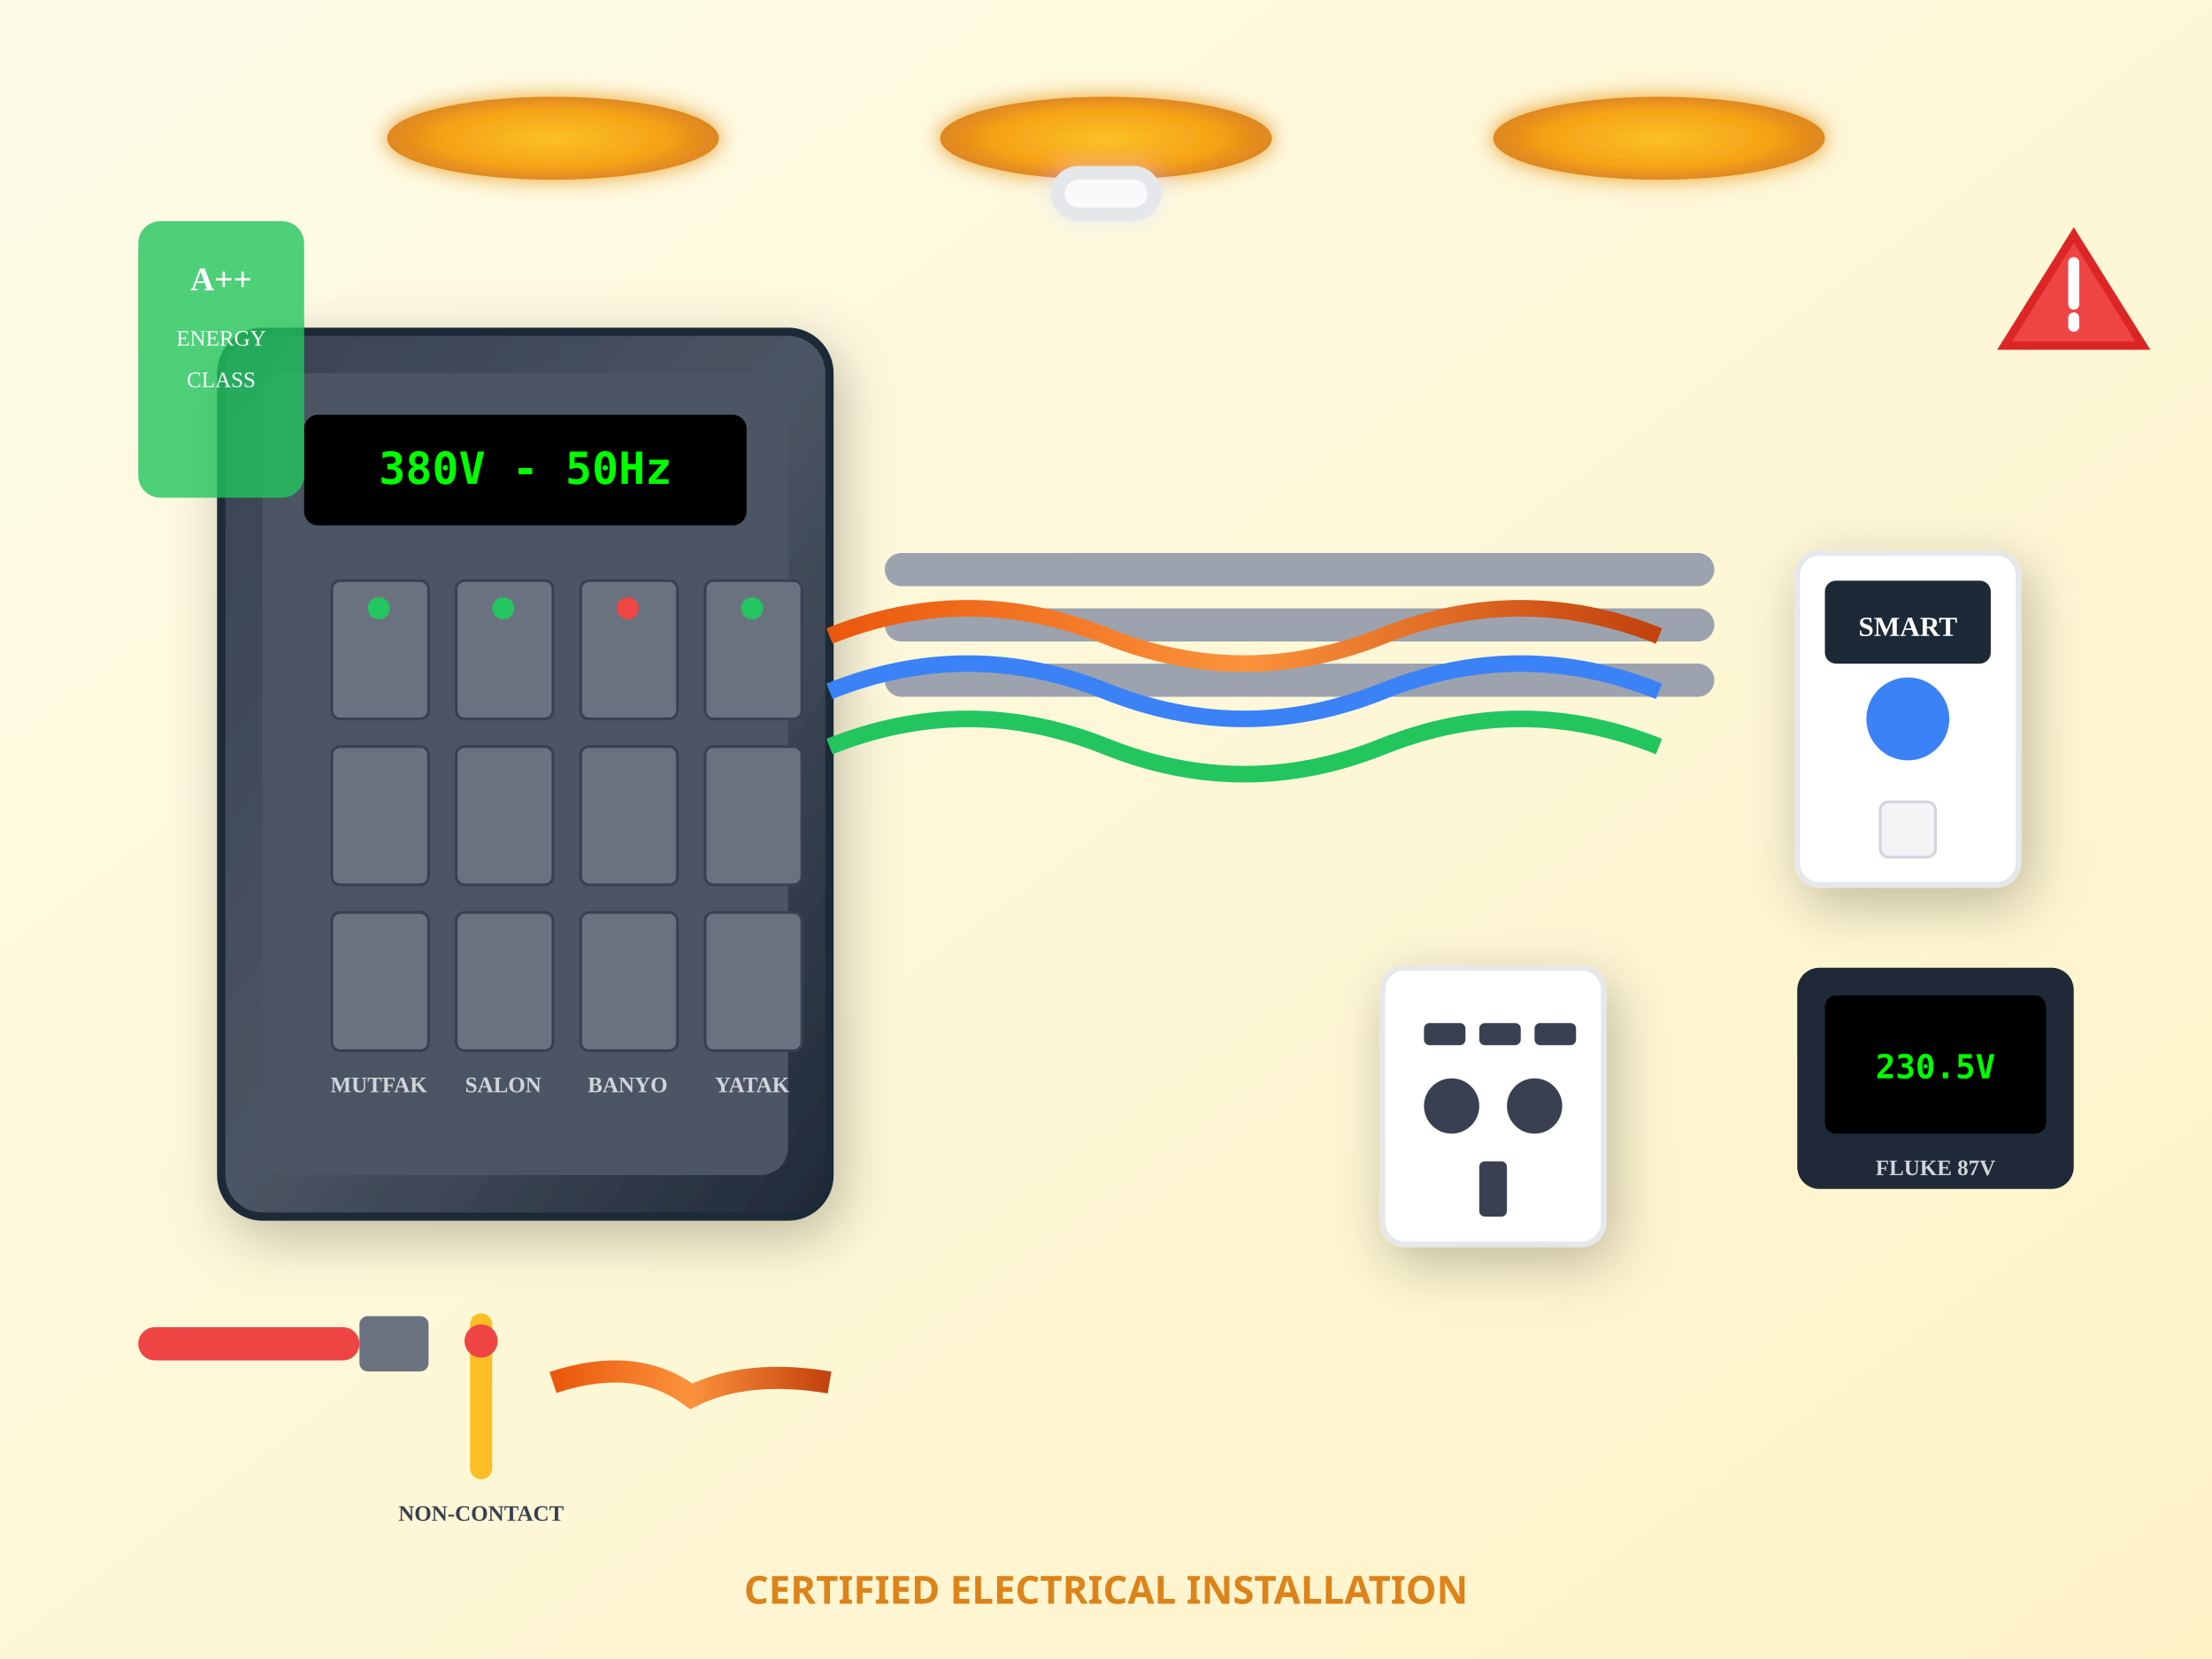
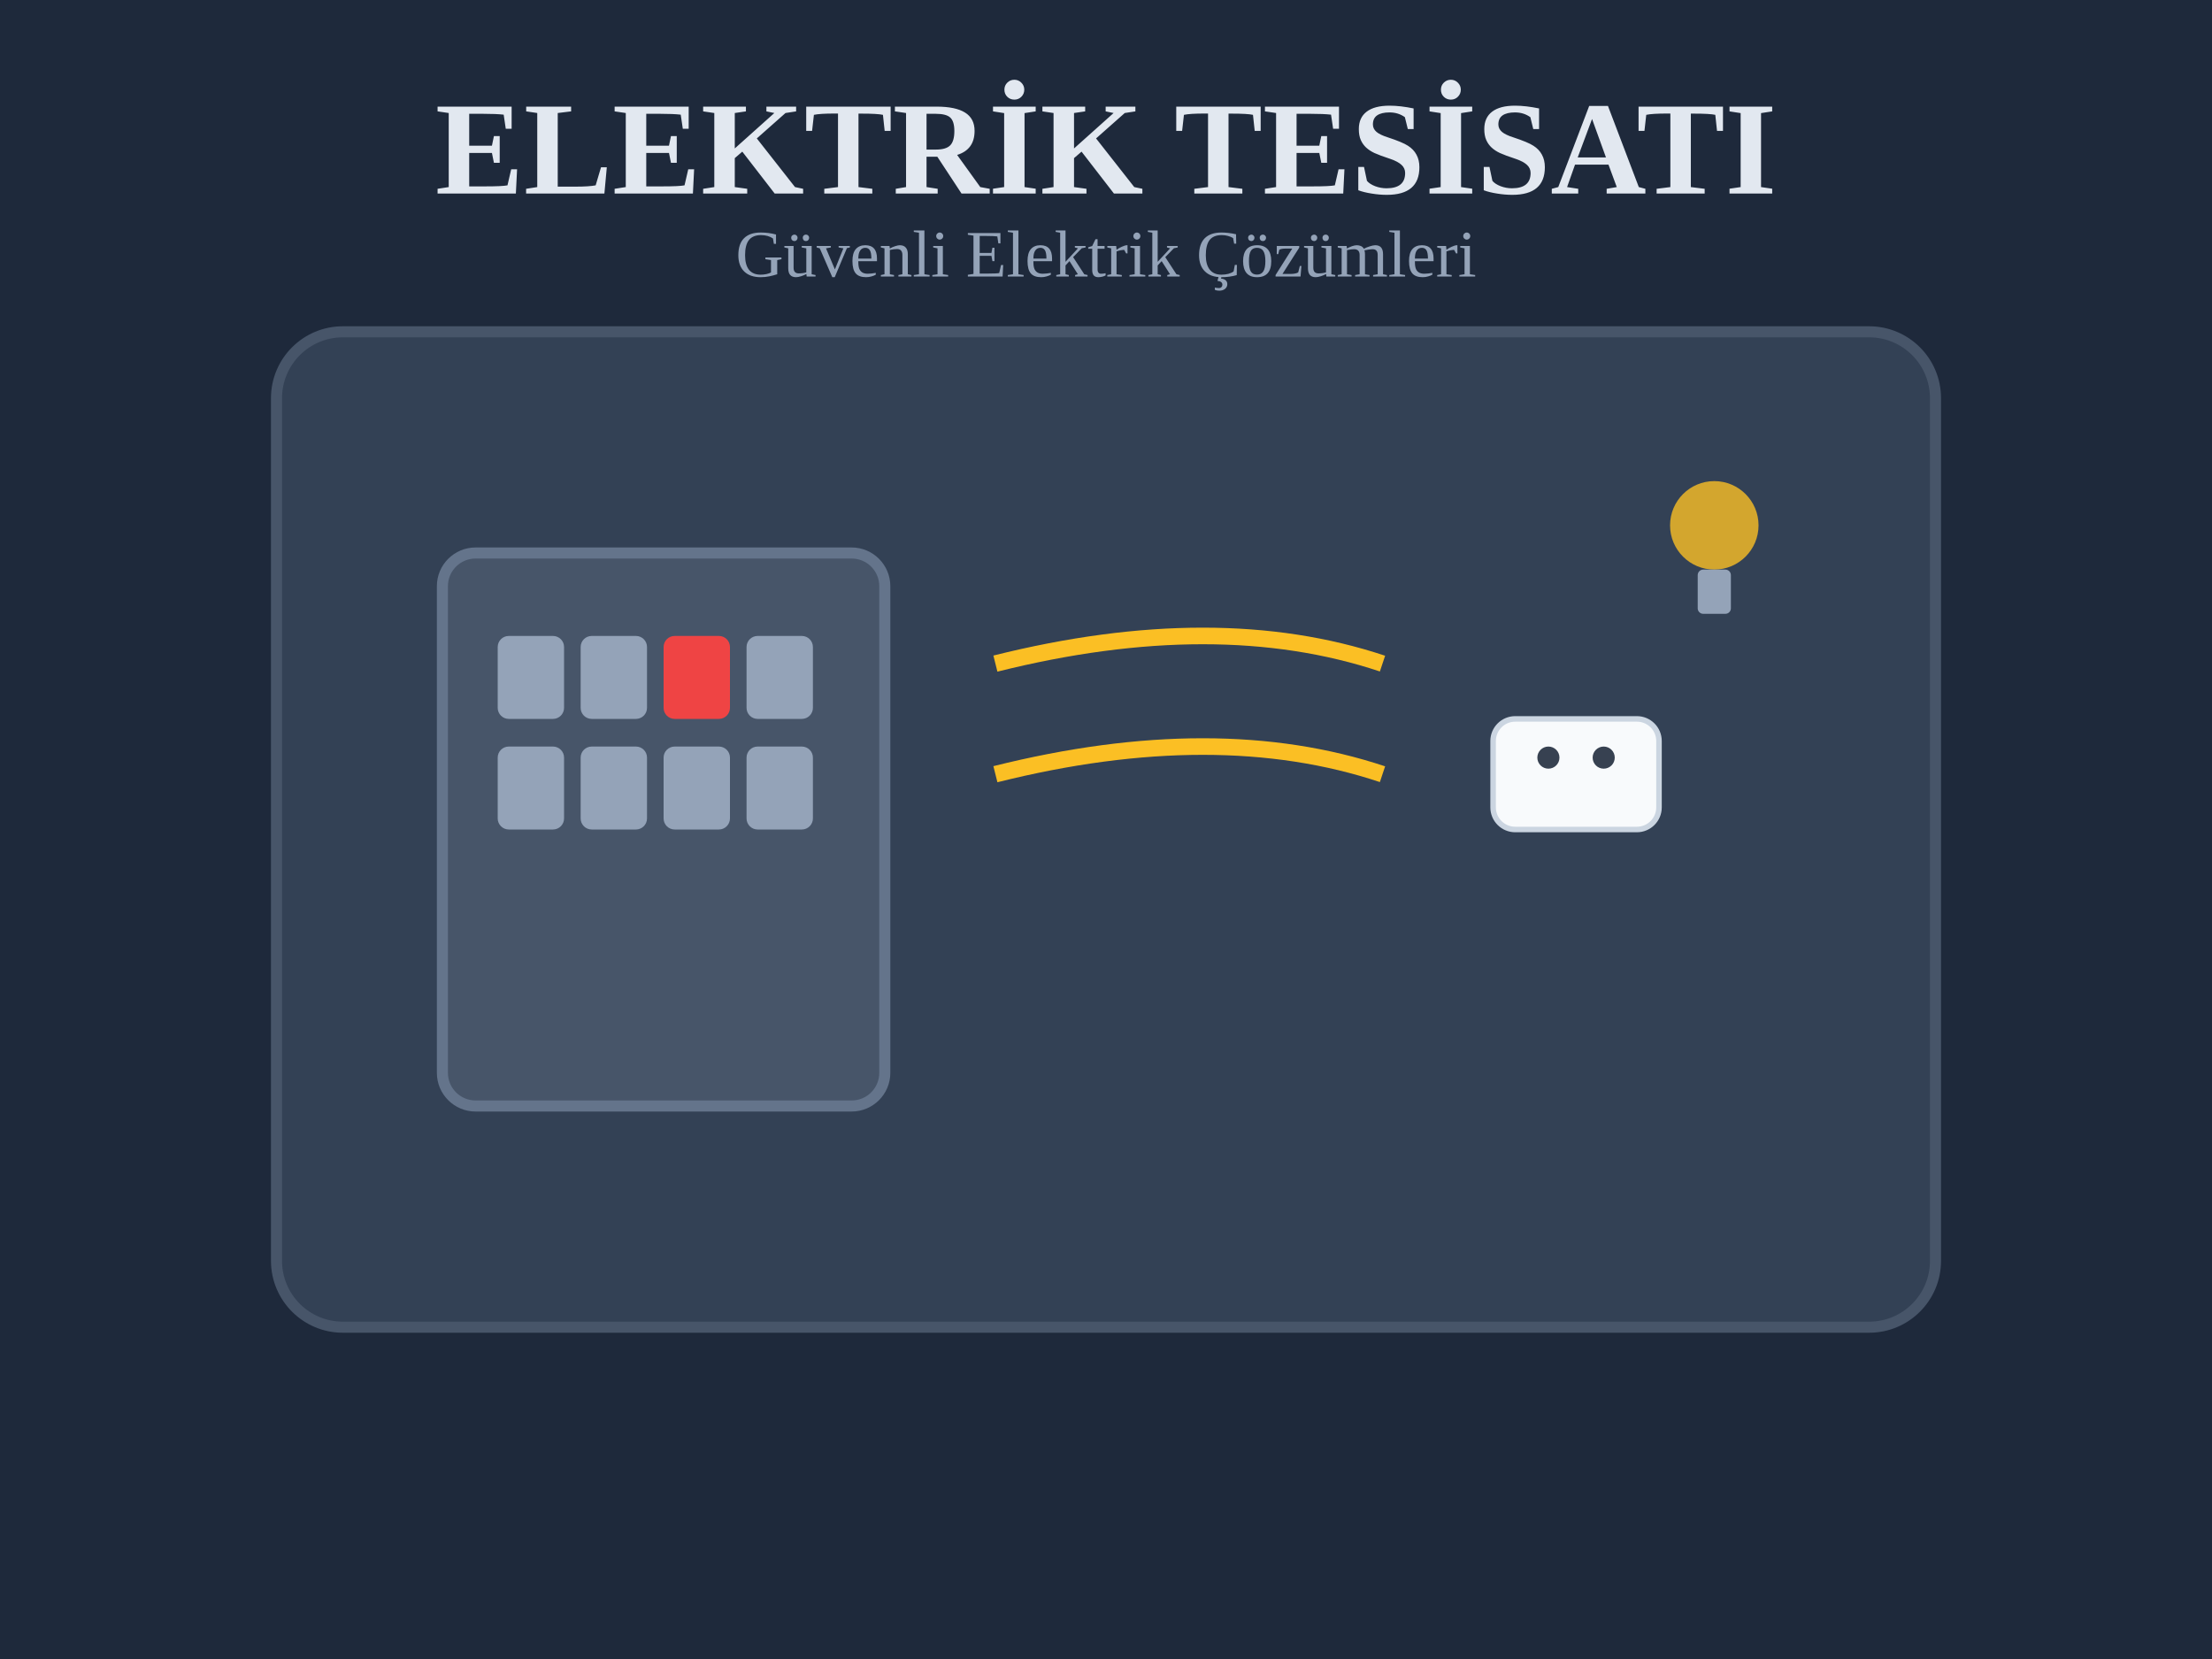
- <svg xmlns="http://www.w3.org/2000/svg" width="800" height="600" viewBox="0 0 800 600">
-   <defs>
-     <linearGradient id="bg3" x1="0%" y1="0%" x2="100%" y2="100%">
-       <stop offset="0%" style="stop-color:#fefce8" />
-       <stop offset="100%" style="stop-color:#fef3c7" />
-     </linearGradient>
-     <linearGradient id="panel3" x1="0%" y1="0%" x2="100%" y2="100%">
-       <stop offset="0%" style="stop-color:#374151" />
-       <stop offset="50%" style="stop-color:#4b5563" />
-       <stop offset="100%" style="stop-color:#1f2937" />
-     </linearGradient>
-     <linearGradient id="copper3" x1="0%" y1="0%" x2="100%" y2="0%">
-       <stop offset="0%" style="stop-color:#ea580c" />
-       <stop offset="50%" style="stop-color:#fb923c" />
-       <stop offset="100%" style="stop-color:#c2410c" />
-     </linearGradient>
-     <radialGradient id="energy3" cx="50%" cy="50%" r="50%">
-       <stop offset="0%" style="stop-color:#fbbf24" />
-       <stop offset="70%" style="stop-color:#f59e0b" />
-       <stop offset="100%" style="stop-color:#d97706" />
-     </radialGradient>
-     <filter id="shadow3" x="-50%" y="-50%" width="200%" height="200%">
-       <feDropShadow dx="3" dy="6" stdDeviation="10" flood-opacity="0.25" />
-     </filter>
-     <filter id="glow3" x="-50%" y="-50%" width="200%" height="200%">
-       <feGaussianBlur stdDeviation="4" result="coloredBlur" />
-       <feMerge>
-         <feMergeNode in="coloredBlur" />
-         <feMergeNode in="SourceGraphic" />
-       </feMerge>
-     </filter>
-   </defs>
-   <rect width="800" height="600" fill="url(#bg3)" />
-   <g filter="url(#shadow3)">
-     <rect x="80" y="120" width="220" height="320" rx="15" fill="url(#panel3)" stroke="#1f2937" stroke-width="3" />
-     <rect x="95" y="135" width="190" height="290" rx="10" fill="#4b5563" />
-     <rect x="110" y="150" width="160" height="40" rx="5" fill="#000000" />
-     <text x="190" y="175" text-anchor="middle" fill="#00ff00" font-family="monospace" font-size="16" font-weight="bold">380V - 50Hz</text>
-     <g fill="#6b7280" stroke="#374151" stroke-width="1">
-       <rect x="120" y="210" width="35" height="50" rx="3" />
-       <rect x="165" y="210" width="35" height="50" rx="3" />
-       <rect x="210" y="210" width="35" height="50" rx="3" />
-       <rect x="255" y="210" width="35" height="50" rx="3" />
-       <rect x="120" y="270" width="35" height="50" rx="3" />
-       <rect x="165" y="270" width="35" height="50" rx="3" />
-       <rect x="210" y="270" width="35" height="50" rx="3" />
-       <rect x="255" y="270" width="35" height="50" rx="3" />
-       <rect x="120" y="330" width="35" height="50" rx="3" />
-       <rect x="165" y="330" width="35" height="50" rx="3" />
-       <rect x="210" y="330" width="35" height="50" rx="3" />
-       <rect x="255" y="330" width="35" height="50" rx="3" />
-     </g>
-     <circle cx="137" cy="220" r="4" fill="#22c55e" />
-     <circle cx="182" cy="220" r="4" fill="#22c55e" />
-     <circle cx="227" cy="220" r="4" fill="#ef4444" />
-     <circle cx="272" cy="220" r="4" fill="#22c55e" />
-     <text x="137" y="395" text-anchor="middle" fill="#d1d5db" font-size="8" font-weight="600">MUTFAK</text>
-     <text x="182" y="395" text-anchor="middle" fill="#d1d5db" font-size="8" font-weight="600">SALON</text>
-     <text x="227" y="395" text-anchor="middle" fill="#d1d5db" font-size="8" font-weight="600">BANYO</text>
-     <text x="272" y="395" text-anchor="middle" fill="#d1d5db" font-size="8" font-weight="600">YATAK</text>
-   </g>
-   <g>
-     <rect x="320" y="200" width="300" height="12" rx="6" fill="#9ca3af" />
-     <rect x="320" y="220" width="300" height="12" rx="6" fill="#9ca3af" />
-     <rect x="320" y="240" width="300" height="12" rx="6" fill="#9ca3af" />
-     <path d="M 300 230 Q 350 210 400 230 Q 450 250 500 230 Q 550 210 600 230" stroke="url(#copper3)" stroke-width="6" fill="none" />
-     <path d="M 300 250 Q 350 230 400 250 Q 450 270 500 250 Q 550 230 600 250" stroke="#3b82f6" stroke-width="6" fill="none" />
-     <path d="M 300 270 Q 350 250 400 270 Q 450 290 500 270 Q 550 250 600 270" stroke="#22c55e" stroke-width="6" fill="none" />
-   </g>
-   <g filter="url(#shadow3)">
-     <rect x="650" y="200" width="80" height="120" rx="8" fill="#ffffff" stroke="#e5e7eb" stroke-width="2" />
-     <rect x="660" y="210" width="60" height="30" rx="4" fill="#1f2937" />
-     <text x="690" y="230" text-anchor="middle" fill="#ffffff" font-size="10" font-weight="600">SMART</text>
-     <circle cx="690" cy="260" r="15" fill="#3b82f6" />
-     <rect x="680" y="290" width="20" height="20" rx="3" fill="#f3f4f6" stroke="#d1d5db" />
-   </g>
-   <g filter="url(#shadow3)">
-     <rect x="500" y="350" width="80" height="100" rx="8" fill="#ffffff" stroke="#e5e7eb" stroke-width="2" />
-     <rect x="515" y="370" width="15" height="8" rx="2" fill="#374151" />
-     <rect x="535" y="370" width="15" height="8" rx="2" fill="#374151" />
-     <rect x="555" y="370" width="15" height="8" rx="2" fill="#374151" />
-     <circle cx="525" cy="400" r="10" fill="#374151" />
-     <circle cx="555" cy="400" r="10" fill="#374151" />
-     <rect x="535" y="420" width="10" height="20" rx="2" fill="#374151" />
-   </g>
-   <g filter="url(#glow3)">
-     <ellipse cx="200" cy="50" rx="60" ry="15" fill="url(#energy3)" opacity="0.8" />
-     <ellipse cx="400" cy="50" rx="60" ry="15" fill="url(#energy3)" opacity="0.8" />
-     <ellipse cx="600" cy="50" rx="60" ry="15" fill="url(#energy3)" opacity="0.8" />
-     <rect x="380" y="60" width="40" height="20" rx="10" fill="#e5e7eb" />
-     <rect x="385" y="65" width="30" height="10" rx="5" fill="#f9fafb" />
-   </g>
-   <g transform="translate(650, 350)">
-     <rect x="0" y="0" width="100" height="80" rx="8" fill="#1f2937" />
-     <rect x="10" y="10" width="80" height="50" rx="4" fill="#000000" />
-     <text x="50" y="40" text-anchor="middle" fill="#00ff00" font-family="monospace" font-size="12" font-weight="bold">
-       230.5V
-     </text>
-     <text x="50" y="75" text-anchor="middle" fill="#d1d5db" font-size="8" font-weight="600">
-       FLUKE 87V
-     </text>
-   </g>
-   <g transform="translate(50, 480)">
-     <rect x="0" y="0" width="80" height="12" rx="6" fill="#ef4444" />
-     <rect x="80" y="-4" width="25" height="20" rx="3" fill="#6b7280" />
-     <rect x="120" y="-5" width="8" height="60" rx="4" fill="#fbbf24" />
-     <circle cx="124" cy="5" r="6" fill="#ef4444" />
-     <text x="124" y="70" text-anchor="middle" fill="#374151" font-size="8" font-weight="600">NON-CONTACT</text>
-     <path d="M 150 20 Q 180 10 200 25 Q 220 15 250 20" stroke="url(#copper3)" stroke-width="8" fill="none" />
-   </g>
-   <g transform="translate(720, 80)">
-     <polygon points="30,5 55,45 5,45" fill="#ef4444" stroke="#dc2626" stroke-width="3" />
-     <path d="M 30 15 L 30 30 M 30 35 L 30 38" stroke="#ffffff" stroke-width="4" stroke-linecap="round" />
-   </g>
-   <g transform="translate(50, 80)">
-     <rect x="0" y="0" width="60" height="100" rx="8" fill="#22c55e" opacity="0.8" />
-     <text x="30" y="25" text-anchor="middle" fill="#ffffff" font-size="12" font-weight="bold">A++</text>
-     <text x="30" y="45" text-anchor="middle" fill="#ffffff" font-size="8">ENERGY</text>
-     <text x="30" y="60" text-anchor="middle" fill="#ffffff" font-size="8">CLASS</text>
-   </g>
-   <text x="400" y="580" text-anchor="middle" fill="#d97706" font-family="system-ui" font-size="14" font-weight="700" opacity="0.9">
-     CERTIFIED ELECTRICAL INSTALLATION
-   </text>
+ <svg xmlns="http://www.w3.org/2000/svg" viewBox="0 0 400 300">
+   <rect width="400" height="300" fill="#1e293b" />
+   <rect x="50" y="60" width="300" height="180" rx="12" fill="#334155" stroke="#475569" stroke-width="2" />
+   <rect x="80" y="100" width="80" height="100" rx="6" fill="#475569" stroke="#64748b" stroke-width="2" />
+   <rect x="90" y="115" width="12" height="15" rx="2" fill="#94a3b8" />
+   <rect x="105" y="115" width="12" height="15" rx="2" fill="#94a3b8" />
+   <rect x="120" y="115" width="12" height="15" rx="2" fill="#ef4444" />
+   <rect x="135" y="115" width="12" height="15" rx="2" fill="#94a3b8" />
+   <rect x="90" y="135" width="12" height="15" rx="2" fill="#94a3b8" />
+   <rect x="105" y="135" width="12" height="15" rx="2" fill="#94a3b8" />
+   <rect x="120" y="135" width="12" height="15" rx="2" fill="#94a3b8" />
+   <rect x="135" y="135" width="12" height="15" rx="2" fill="#94a3b8" />
+   <path d="M 180 120 Q 220 110 250 120" stroke="#fbbf24" stroke-width="3" fill="none" />
+   <path d="M 180 140 Q 220 130 250 140" stroke="#fbbf24" stroke-width="3" fill="none" />
+   <rect x="270" y="130" width="30" height="20" rx="4" fill="#f8fafc" stroke="#cbd5e1" stroke-width="1" />
+   <circle cx="280" cy="137" r="2" fill="#374151" />
+   <circle cx="290" cy="137" r="2" fill="#374151" />
+   <circle cx="310" cy="95" r="8" fill="#fbbf24" opacity="0.8" />
+   <rect x="307" y="103" width="6" height="8" rx="1" fill="#94a3b8" />
+   <text x="200" y="35" fill="#e2e8f0" font-size="24" font-weight="bold" text-anchor="middle">ELEKTRİK TESİSATI</text>
+   <text x="200" y="50" fill="#94a3b8" font-size="12" text-anchor="middle">Güvenli Elektrik Çözümleri</text>
</svg>
